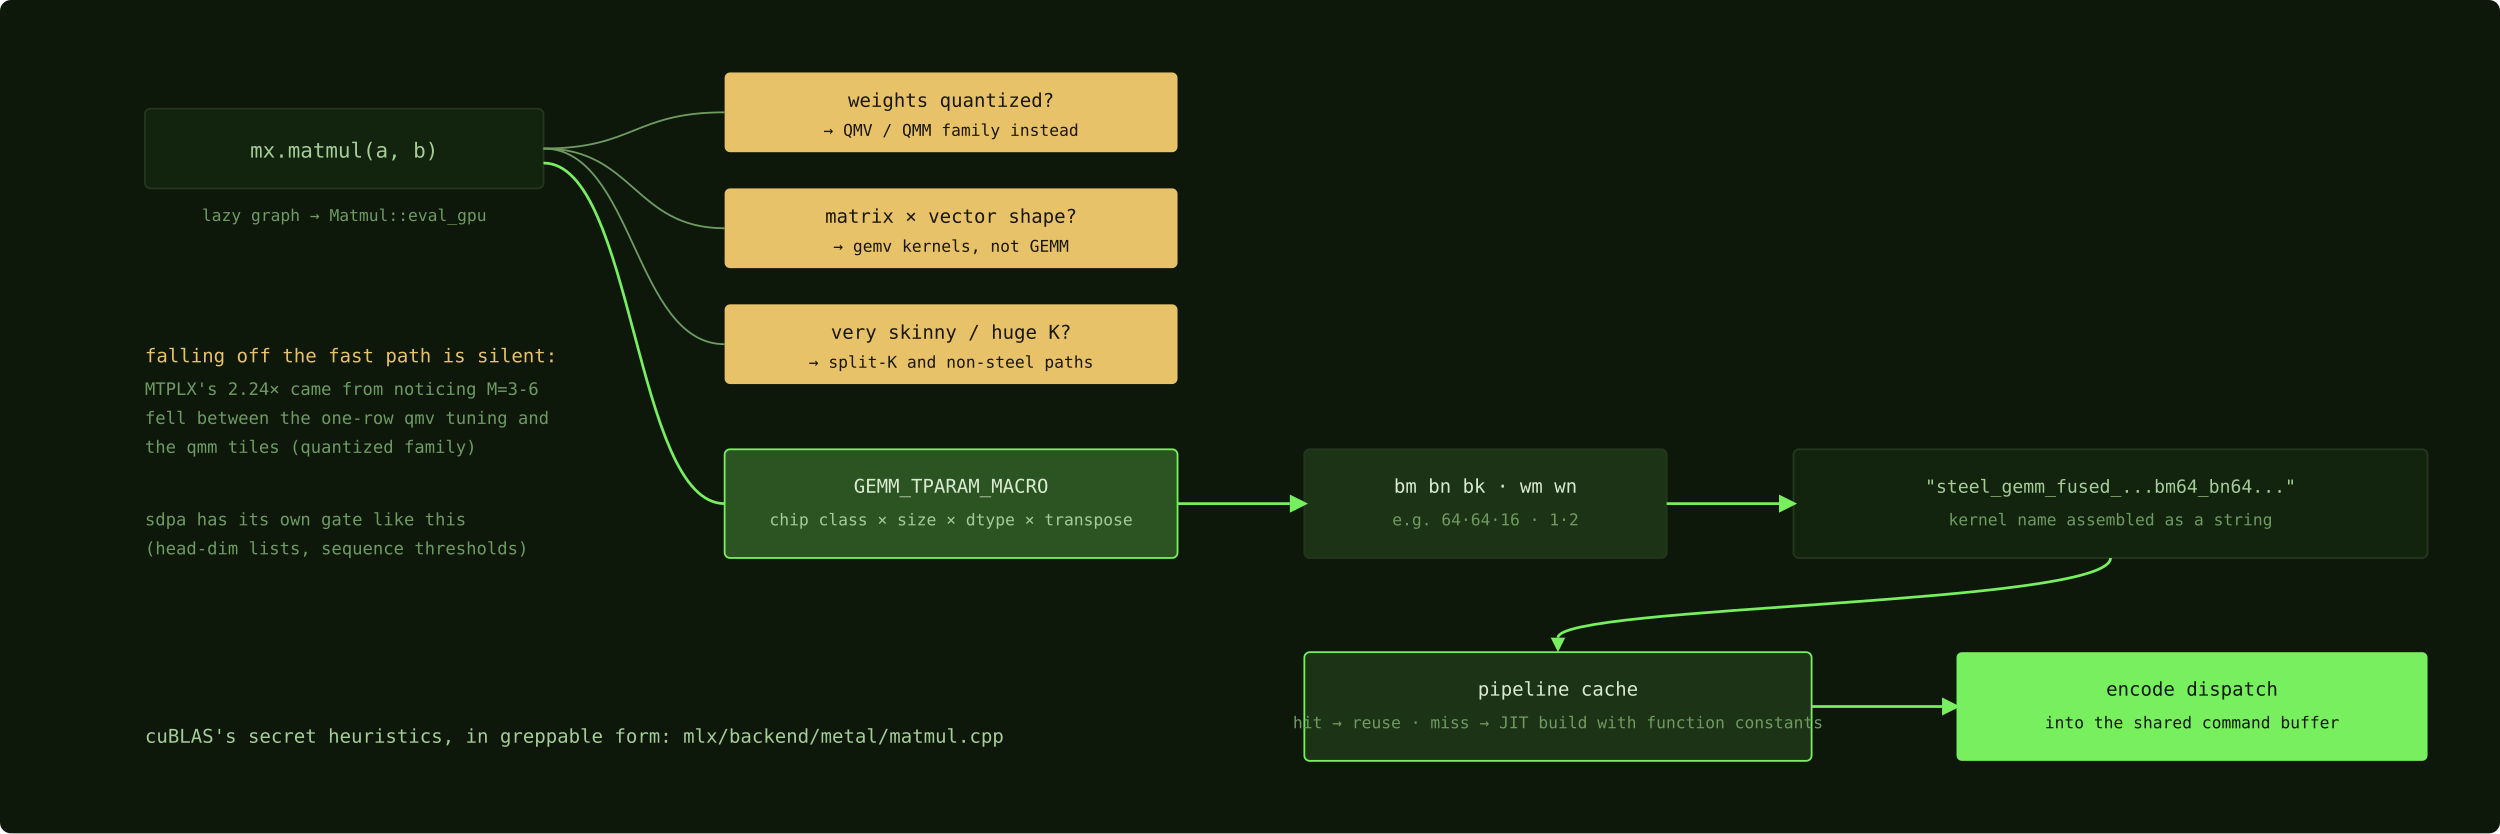
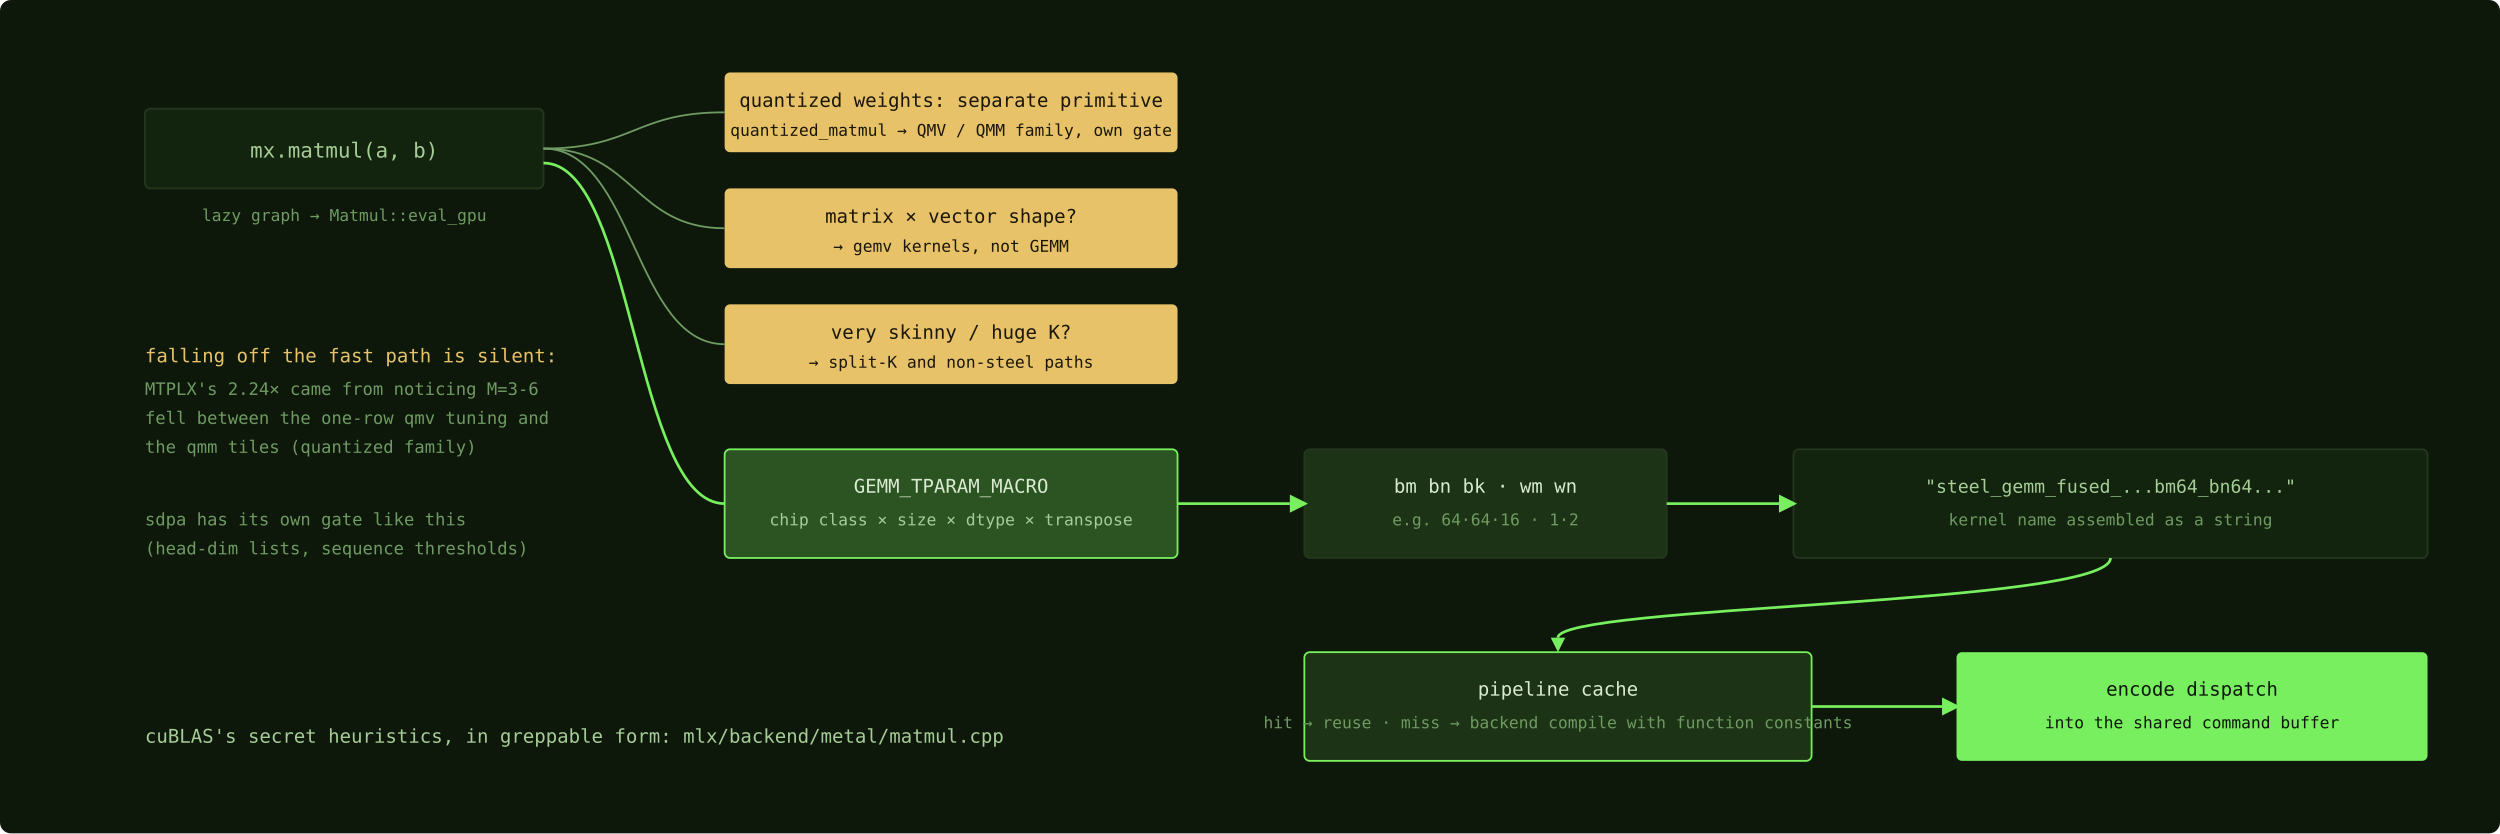
<svg xmlns="http://www.w3.org/2000/svg" viewBox="0 0 1380 460" role="img" aria-label="The MLX matmul dispatch decision tree: shape checks route to gemv or quantized families, otherwise the tile-selection macro picks steel template parameters, the kernel name is assembled, and the pipeline is fetched from cache or JIT built" font-family="Azeret Mono, ui-monospace, Menlo, monospace">
  <rect width="1380" height="460" rx="6" fill="#0d180a" />
  <rect x="80" y="60" width="220" height="44" fill="#12240d" stroke="#24361d" rx="3" />
  <text x="190" y="87" font-size="11.5" fill="#a6cc97" text-anchor="middle">mx.matmul(a, b)</text>
  <text x="190" y="122" font-size="9" fill="#6f9a62" text-anchor="middle">lazy graph → Matmul::eval_gpu</text>
  <rect x="400" y="40" width="250" height="44" fill="#e8c268" rx="3" />
-   <text x="525" y="59" font-size="10.5" fill="#1a1608" text-anchor="middle">weights quantized?</text>
-   <text x="525" y="75" font-size="9" fill="#1a1608" text-anchor="middle">→ QMV / QMM family instead</text>
+   <text x="525" y="59" font-size="10.5" fill="#1a1608" text-anchor="middle">quantized weights: separate primitive</text>
+   <text x="525" y="75" font-size="9" fill="#1a1608" text-anchor="middle">quantized_matmul → QMV / QMM family, own gate</text>
  <rect x="400" y="104" width="250" height="44" fill="#e8c268" rx="3" />
  <text x="525" y="123" font-size="10.5" fill="#1a1608" text-anchor="middle">matrix × vector shape?</text>
  <text x="525" y="139" font-size="9" fill="#1a1608" text-anchor="middle">→ gemv kernels, not GEMM</text>
  <rect x="400" y="168" width="250" height="44" fill="#e8c268" rx="3" />
  <text x="525" y="187" font-size="10.5" fill="#1a1608" text-anchor="middle">very skinny / huge K?</text>
  <text x="525" y="203" font-size="9" fill="#1a1608" text-anchor="middle">→ split-K and non-steel paths</text>
  <rect x="400" y="248" width="250" height="60" fill="#2c5423" stroke="#77ef5e" rx="3" />
  <text x="525" y="272" font-size="10.5" fill="#d9ead0" text-anchor="middle">GEMM_TPARAM_MACRO</text>
  <text x="525" y="290" font-size="9" fill="#a6cc97" text-anchor="middle">chip class × size × dtype × transpose</text>
  <g stroke="#6f9a62" fill="none">
    <path d="M300 82 C 350 82, 350 62, 400 62" />
    <path d="M300 82 C 350 82, 350 126, 400 126" />
    <path d="M300 82 C 350 82, 350 190, 400 190" />
  </g>
  <g stroke="#77ef5e" fill="none" stroke-width="1.5">
    <path d="M300 90 C 350 90, 350 278, 400 278" />
  </g>
  <rect x="720" y="248" width="200" height="60" fill="#1c3315" stroke="#24361d" rx="3" />
  <text x="820" y="272" font-size="10.5" fill="#d9ead0" text-anchor="middle">bm bn bk · wm wn</text>
  <text x="820" y="290" font-size="9" fill="#6f9a62" text-anchor="middle">e.g. 64·64·16 · 1·2</text>
  <rect x="990" y="248" width="350" height="60" fill="#12240d" stroke="#24361d" rx="3" />
  <text x="1165" y="272" font-size="10" fill="#a6cc97" text-anchor="middle">"steel_gemm_fused_...bm64_bn64..."</text>
  <text x="1165" y="290" font-size="9" fill="#6f9a62" text-anchor="middle">kernel name assembled as a string</text>
  <rect x="720" y="360" width="280" height="60" fill="#1c3315" stroke="#77ef5e" rx="3" />
  <text x="860" y="384" font-size="10.5" fill="#d9ead0" text-anchor="middle">pipeline cache</text>
-   <text x="860" y="402" font-size="9" fill="#6f9a62" text-anchor="middle">hit → reuse · miss → JIT build with function constants</text>
+   <text x="860" y="402" font-size="9" fill="#6f9a62" text-anchor="middle">hit → reuse · miss → backend compile with function constants</text>
  <rect x="1080" y="360" width="260" height="60" fill="#77ef5e" rx="3" />
  <text x="1210" y="384" font-size="10.5" fill="#0d180a" text-anchor="middle">encode dispatch</text>
  <text x="1210" y="402" font-size="9" fill="#0d180a" text-anchor="middle">into the shared command buffer</text>
  <g stroke="#77ef5e" fill="#77ef5e" stroke-width="1.5">
    <line x1="650" y1="278" x2="712" y2="278" />
    <path d="M712 273 L722 278 L712 283 Z" stroke="none" />
    <line x1="920" y1="278" x2="982" y2="278" />
    <path d="M982 273 L992 278 L982 283 Z" stroke="none" />
  </g>
  <g stroke="#77ef5e" fill="#77ef5e" stroke-width="1.5">
    <path d="M1165 308 C 1165 334, 860 334, 860 352" fill="none" />
    <path d="M856 352 L860 360 L864 352 Z" stroke="none" />
    <line x1="1000" y1="390" x2="1072" y2="390" />
    <path d="M1072 385 L1082 390 L1072 395 Z" stroke="none" />
  </g>
  <text x="80" y="200" font-size="10.5" fill="#e8c268">falling off the fast path is silent:</text>
  <text x="80" y="218" font-size="9.5" fill="#6f9a62">MTPLX's 2.24× came from noticing M=3-6</text>
  <text x="80" y="234" font-size="9.5" fill="#6f9a62">fell between the one-row qmv tuning and</text>
  <text x="80" y="250" font-size="9.5" fill="#6f9a62">the qmm tiles (quantized family)</text>
  <text x="80" y="290" font-size="9.5" fill="#6f9a62">sdpa has its own gate like this</text>
  <text x="80" y="306" font-size="9.5" fill="#6f9a62">(head-dim lists, sequence thresholds)</text>
  <text x="80" y="410" font-size="10.5" fill="#a6cc97">cuBLAS's secret heuristics, in greppable form: mlx/backend/metal/matmul.cpp</text>
</svg>
